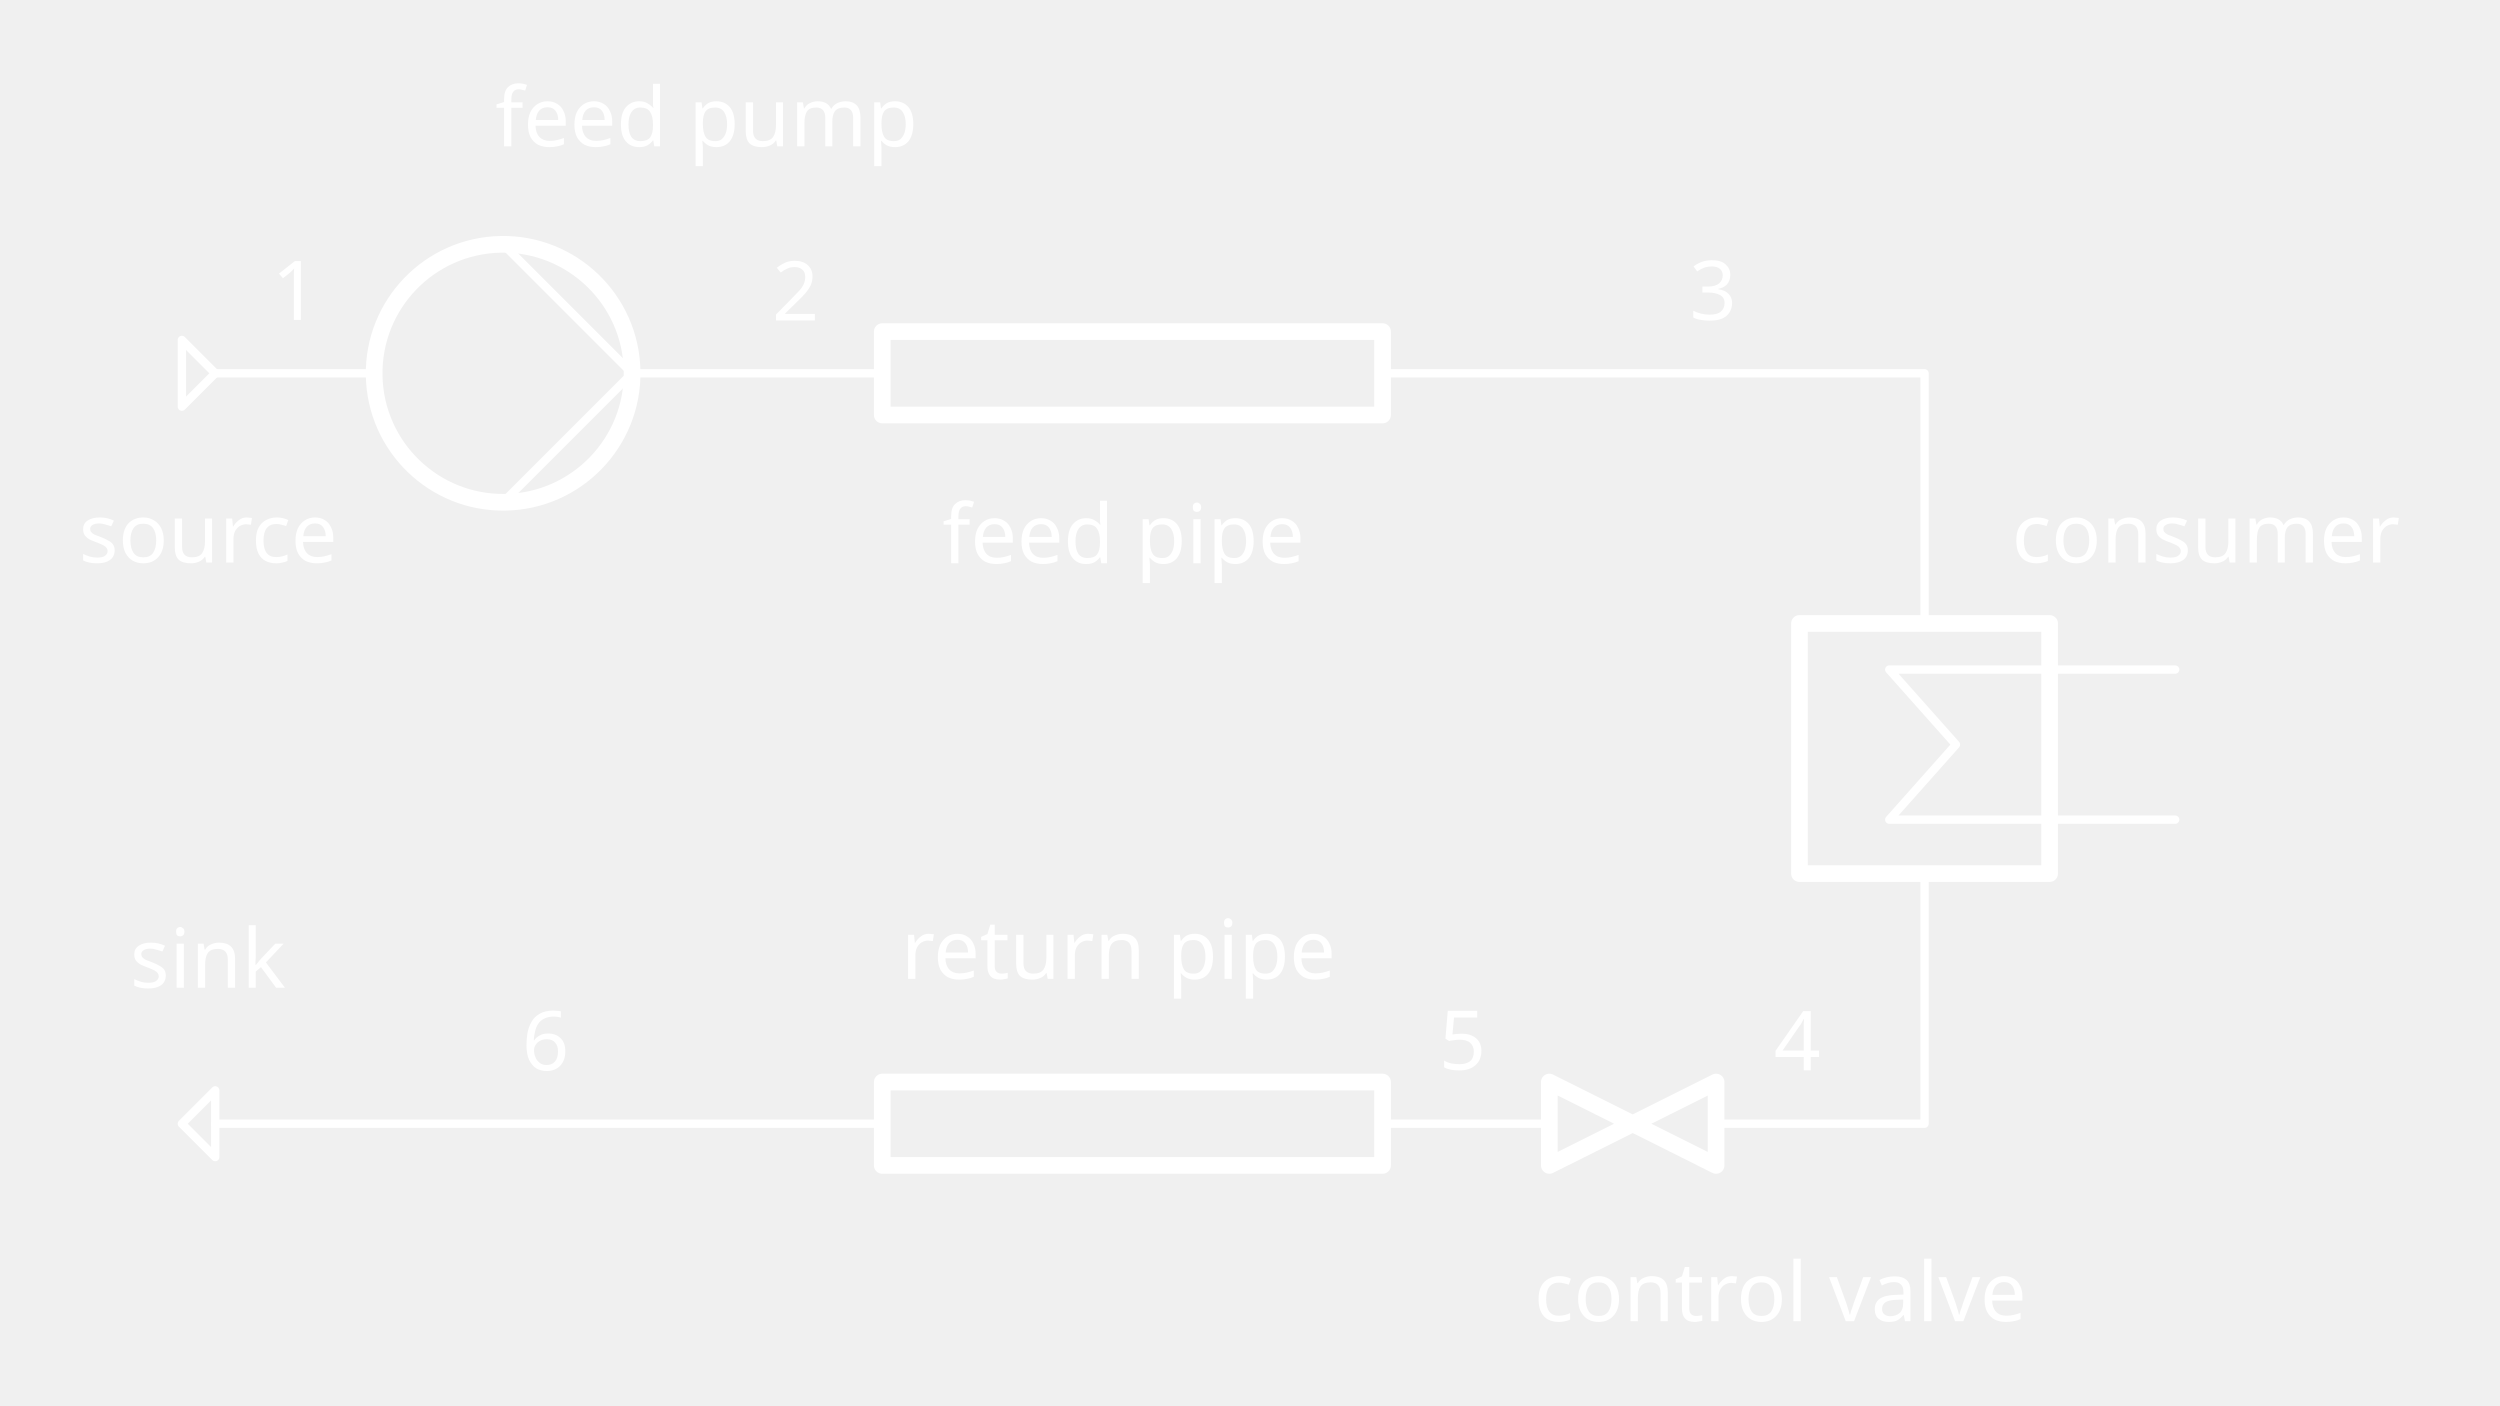
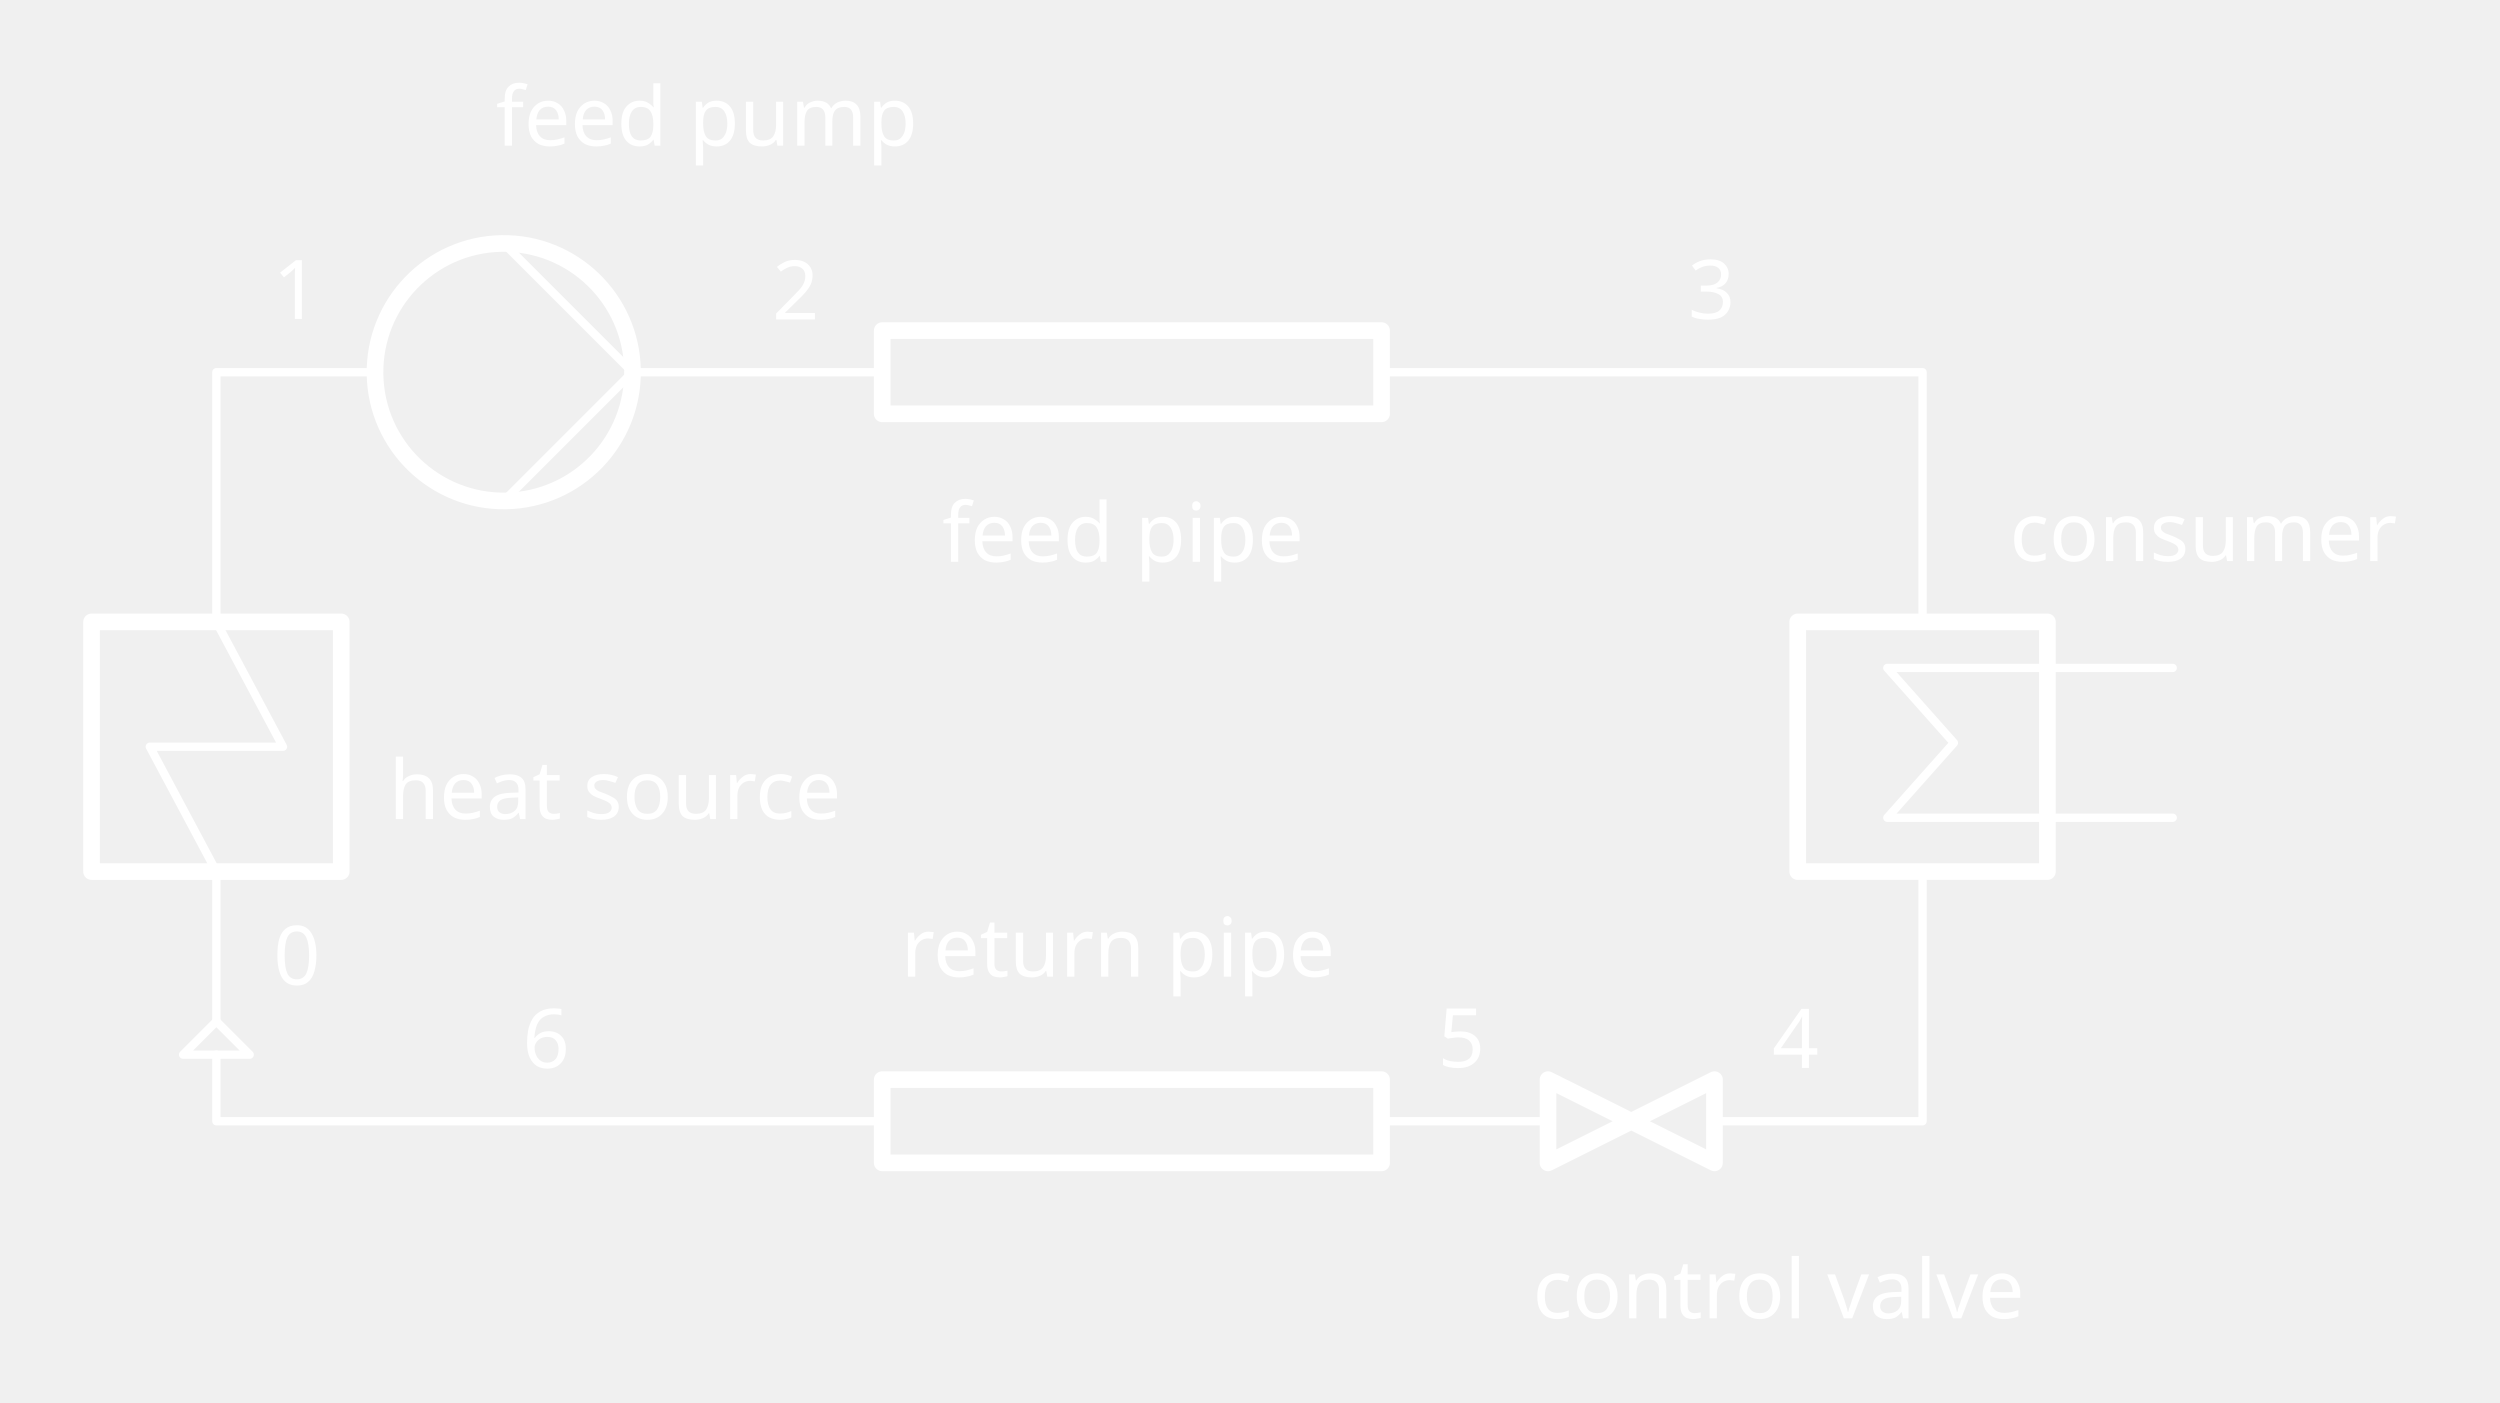
- <svg xmlns="http://www.w3.org/2000/svg" xmlns:xlink="http://www.w3.org/1999/xlink" id="svg8" version="1.1" viewBox="0 0 149.914 84.299" height="84.299mm" width="149.914mm">
+ <svg xmlns="http://www.w3.org/2000/svg" xmlns:xlink="http://www.w3.org/1999/xlink" id="svg8" version="1.1" viewBox="0 0 150.191 84.27" height="84.27mm" width="150.191mm">
  <defs id="defs2">
    <linearGradient id="linearGradient2073">
      <stop id="stop2069" offset="0" style="stop-color:#000000;stop-opacity:1;" />
      <stop id="stop2071" offset="1" style="stop-color:#000000;stop-opacity:0;" />
    </linearGradient>
    <rect id="rect1009" height="0" width="12.5" y="-75" x="50" />
    <linearGradient gradientTransform="translate(0.2924316,-2.377988)" gradientUnits="userSpaceOnUse" y2="204.982" x2="223.365" y1="204.982" x1="221.694" id="linearGradient2075" xlink:href="#linearGradient2073" />
  </defs>
-   <g id="layer1" transform="translate(-62.09365,-32.61496)">
+   <g id="layer1" transform="translate(-61.99998,-32.63907)">
    <g transform="matrix(0,1,1,0,332.6612,-166.4678)" id="g2293-1" style="stroke-width:1;stroke-linecap:round;stroke-linejoin:round;stroke-miterlimit:4;stroke-dasharray:none;stroke:#ffffff;stroke-opacity:1">
      <path style="fill:none;stroke:#ffffff;stroke-width:0.5;stroke-linecap:round;stroke-linejoin:round;stroke-miterlimit:4;stroke-dasharray:none;stroke-opacity:1" d="m 248.234,-140.132 3e-5,-17.146 -4.5,4 -4.5,-4 -1e-5,17.146" id="path984-0-9-9-9" />
      <path id="rect986-1-1-0-2" style="fill:none;stroke:#ffffff;stroke-width:1;stroke-linecap:round;stroke-linejoin:round;stroke-miterlimit:4;stroke-dasharray:none;stroke-opacity:1" d="m 236.468,-162.661 15,1e-5 v 15 h -15 z" />
+     </g>
+     <g transform="matrix(0,1,1,0,230.1611,-166.4677)" id="g2293-1-3" style="stroke-width:1;stroke-linecap:round;stroke-linejoin:round;stroke-miterlimit:4;stroke-dasharray:none;stroke:#ffffff;stroke-opacity:1">
+       <path id="rect986-1-1-0-2-6" style="fill:none;stroke:#ffffff;stroke-width:1;stroke-linecap:round;stroke-linejoin:round;stroke-miterlimit:4;stroke-dasharray:none;stroke-opacity:1" d="m 236.468,-162.661 15,1e-5 v 15 h -15 z" />
    </g>
    <path style="fill:none;stroke:#ffffff;stroke-width:1;stroke-linecap:round;stroke-linejoin:round;stroke-miterlimit:4;stroke-dasharray:none;stroke-opacity:1" d="m 165,102.5 v -5 l -10,5 v -5 z" id="path1057-2-6-6-9" />
    <ellipse style="color:#000000;clip-rule:nonzero;display:inline;overflow:visible;visibility:visible;isolation:auto;mix-blend-mode:normal;color-interpolation:sRGB;color-interpolation-filters:linearRGB;solid-color:#000000;solid-opacity:1;fill:none;fill-opacity:0.667;fill-rule:nonzero;stroke:#ffffff;stroke-width:1;stroke-linecap:round;stroke-linejoin:round;stroke-miterlimit:4;stroke-dasharray:none;stroke-dashoffset:0;stroke-opacity:1;color-rendering:auto;image-rendering:auto;shape-rendering:auto;text-rendering:auto;enable-background:accumulate" id="path4405-2-2-9" cx="-91.261" cy="-56.649" transform="rotate(178.9704)" rx="7.735" ry="7.735" />
    <path style="fill:none;stroke:#ffffff;stroke-width:0.5;stroke-linecap:round;stroke-linejoin:round;stroke-miterlimit:4;stroke-dasharray:none;stroke-opacity:1" d="m 92.265,62.735 7.735,-7.735 -7.735,-7.735" id="path984-0-9-9-9-7-6-9-3" />
    <path style="fill:none;stroke:#ffffff;stroke-width:1;stroke-linecap:round;stroke-linejoin:round;stroke-miterlimit:4;stroke-dasharray:none;stroke-opacity:1" d="M 145,97.5 V 102.5 h -30 v -5 z" id="path1057-2-6-6-9-6" />
    <path style="fill:none;stroke:#ffffff;stroke-width:1;stroke-linecap:round;stroke-linejoin:round;stroke-miterlimit:4;stroke-dasharray:none;stroke-opacity:1" d="m 145,52.5 v 5 h -30 v -5 z" id="path1057-2-6-6-9-6-2" />
    <path style="fill:none;stroke:#ffffff;stroke-width:0.5;stroke-linecap:round;stroke-linejoin:round;stroke-miterlimit:4;stroke-dasharray:none;stroke-opacity:1" d="m 145,100 h 10" id="path984-0-9-9-9-7-0-1-5-0-8-4-7-4" />
    <path style="fill:none;stroke:#ffffff;stroke-width:0.5;stroke-linecap:round;stroke-linejoin:round;stroke-miterlimit:4;stroke-dasharray:none;stroke-opacity:1" d="M 100,55 H 115" id="path984-0-9-9-9-7-0-1-5-0-8-4-7-5" />
-     <path style="fill:none;stroke:#ffffff;stroke-width:0.5;stroke-linecap:round;stroke-linejoin:round;stroke-miterlimit:4;stroke-dasharray:none;stroke-opacity:1" d="M 75,100 H 115" id="path984-0-9-9-9-7-0-1-5-0-8-4-7-6" />
-     <path style="fill:none;stroke:#ffffff;stroke-width:0.5;stroke-linecap:round;stroke-linejoin:round;stroke-miterlimit:4;stroke-dasharray:none;stroke-opacity:1" d="m 75,55 h 9.529" id="path984-0-9-9-9-7-0-1-5-0-8-4-7-43" />
+     <path style="fill:none;stroke:#ffffff;stroke-width:0.5;stroke-linecap:round;stroke-linejoin:round;stroke-miterlimit:4;stroke-dasharray:none;stroke-opacity:1" d="m 75,85 v 9" id="path984-0-9-9-9-7-0-1-5-0-8-4-7-5-5" />
+     <path style="fill:none;stroke:#ffffff;stroke-width:0.5;stroke-linecap:round;stroke-linejoin:round;stroke-miterlimit:4;stroke-dasharray:none;stroke-opacity:1" d="m 75,70 4,7.5 h -8 l 4,7.5" id="path984-0-9-9-9-7-0-1-5-0-8-4-7-5-5-1" />
+     <path style="fill:none;stroke:#ffffff;stroke-width:0.5;stroke-linecap:round;stroke-linejoin:round;stroke-miterlimit:4;stroke-dasharray:none;stroke-opacity:1" d="m 75,70 v -15 l 9.529,-1e-6" id="path984-0-9-9-9-7-0-1-5-0-8-4-7-43" />
+     <path style="fill:none;stroke:#ffffff;stroke-width:0.5;stroke-linecap:round;stroke-linejoin:round;stroke-miterlimit:4;stroke-dasharray:none;stroke-opacity:1" d="M 75,96 V 100 h 40" id="path984-0-9-9-9-7-0-1-5-0-8-4-7-43-7" />
    <path style="fill:none;stroke:#ffffff;stroke-width:0.5;stroke-linecap:round;stroke-linejoin:round;stroke-miterlimit:4;stroke-dasharray:none;stroke-opacity:1" d="m 177.5,70 v -15 h -32.5" id="path984-0-9-9-9-7-6-9-39" />
-     <path style="fill:none;fill-rule:evenodd;stroke:#ffffff;stroke-width:0.5;stroke-linecap:round;stroke-linejoin:round;stroke-miterlimit:4;stroke-dasharray:none;stroke-opacity:1" d="m 73,53 2,2 -2,2 z" id="path4652-12-9-60-5-4-2-2" />
-     <path style="fill:none;fill-rule:evenodd;stroke:#ffffff;stroke-width:0.5;stroke-linecap:round;stroke-linejoin:round;stroke-miterlimit:4;stroke-dasharray:none;stroke-opacity:1" d="m 75,102 -2,-2 2,-2 z" id="path4652-12-9-60-5-4-2-6" />
+     <path style="fill:none;fill-rule:evenodd;stroke:#ffffff;stroke-width:0.5;stroke-linecap:round;stroke-linejoin:round;stroke-miterlimit:4;stroke-dasharray:none;stroke-opacity:1" d="m 73,96 2,-2 2,2 z" id="path4652-12-9-60-5-4-2-2" />
    <path style="fill:none;stroke:#ffffff;stroke-width:0.5;stroke-linecap:round;stroke-linejoin:round;stroke-miterlimit:4;stroke-dasharray:none;stroke-opacity:1" d="M 177.5,85 V 100 h -12.5" id="path984-0-9-9-9-7-6-9-39-7" />
-     <text id="text1025-3-9-3-3-5" y="66.347" x="182.74" style="font-size:4.939px;line-height:1.25;font-family:sans-serif;stroke-width:0.265;stroke-linecap:round;stroke-linejoin:round;fill:#ffffff;fill-opacity:1;" xml:space="preserve">
-       <tspan style="stroke-width:0.265;stroke-linecap:round;stroke-linejoin:round;fill:#ffffff;fill-opacity:1;" y="66.347" x="182.74" id="tspan1023-6-9-1-6-2">consumer</tspan>
+     <text id="text1025-3-9-3-3-5" y="66.347" x="182.74" style="font-size:4.939px;line-height:1.25;font-family:sans-serif;stroke-width:0.265;stroke-linecap:round;stroke-linejoin:round;fill:#ffffff;fill-opacity:1" xml:space="preserve">
+       <tspan style="stroke-width:0.265;stroke-linecap:round;stroke-linejoin:round;fill:#ffffff;fill-opacity:1" y="66.347" x="182.74" id="tspan1023-6-9-1-6-2">consumer</tspan>
    </text>
-     <text id="text1025-3-9-3-3-5-2" y="111.839" x="154.09" style="font-size:4.939px;line-height:1.25;font-family:sans-serif;stroke-width:0.265;stroke-linecap:round;stroke-linejoin:round;fill:#ffffff;fill-opacity:1;" xml:space="preserve">
-       <tspan style="stroke-width:0.265;stroke-linecap:round;stroke-linejoin:round;fill:#ffffff;fill-opacity:1;" y="111.839" x="154.09" id="tspan1023-6-9-1-6-2-8">control valve</tspan>
+     <text id="text1025-3-9-3-3-5-2" y="111.839" x="154.09" style="font-size:4.939px;line-height:1.25;font-family:sans-serif;stroke-width:0.265;stroke-linecap:round;stroke-linejoin:round;fill:#ffffff;fill-opacity:1" xml:space="preserve">
+       <tspan style="stroke-width:0.265;stroke-linecap:round;stroke-linejoin:round;fill:#ffffff;fill-opacity:1" y="111.839" x="154.09" id="tspan1023-6-9-1-6-2-8">control valve</tspan>
    </text>
-     <text id="text1025-3-9-3-3-5-2-7" y="91.311" x="116.126" style="font-size:4.939px;line-height:1.25;font-family:sans-serif;stroke-width:0.265;stroke-linecap:round;stroke-linejoin:round;fill:#ffffff;fill-opacity:1;" xml:space="preserve">
-       <tspan style="stroke-width:0.265;stroke-linecap:round;stroke-linejoin:round;fill:#ffffff;fill-opacity:1;" y="91.311" x="116.126" id="tspan1023-6-9-1-6-2-8-3">return pipe</tspan>
+     <text id="text1025-3-9-3-3-5-2-7" y="91.311" x="116.126" style="font-size:4.939px;line-height:1.25;font-family:sans-serif;stroke-width:0.265;stroke-linecap:round;stroke-linejoin:round;fill:#ffffff;fill-opacity:1" xml:space="preserve">
+       <tspan style="stroke-width:0.265;stroke-linecap:round;stroke-linejoin:round;fill:#ffffff;fill-opacity:1" y="91.311" x="116.126" id="tspan1023-6-9-1-6-2-8-3">return pipe</tspan>
    </text>
-     <text id="text1025-3-9-3-3-5-2-7-1" y="66.391" x="118.596" style="font-size:4.939px;line-height:1.25;font-family:sans-serif;stroke-width:0.265;stroke-linecap:round;stroke-linejoin:round;fill:#ffffff;fill-opacity:1;" xml:space="preserve">
-       <tspan style="stroke-width:0.265;stroke-linecap:round;stroke-linejoin:round;fill:#ffffff;fill-opacity:1;" y="66.391" x="118.596" id="tspan1023-6-9-1-6-2-8-3-2">feed pipe</tspan>
+     <text id="text1025-3-9-3-3-5-2-7-1" y="66.391" x="118.596" style="font-size:4.939px;line-height:1.25;font-family:sans-serif;stroke-width:0.265;stroke-linecap:round;stroke-linejoin:round;fill:#ffffff;fill-opacity:1" xml:space="preserve">
+       <tspan style="stroke-width:0.265;stroke-linecap:round;stroke-linejoin:round;fill:#ffffff;fill-opacity:1" y="66.391" x="118.596" id="tspan1023-6-9-1-6-2-8-3-2">feed pipe</tspan>
    </text>
-     <text id="text1025-3-9-3-3-5-2-7-1-0" y="41.391" x="91.789" style="font-size:4.939px;line-height:1.25;font-family:sans-serif;stroke-width:0.265;stroke-linecap:round;stroke-linejoin:round;fill:#ffffff;fill-opacity:1;" xml:space="preserve">
-       <tspan style="stroke-width:0.265;stroke-linecap:round;stroke-linejoin:round;fill:#ffffff;fill-opacity:1;" y="41.391" x="91.789" id="tspan1023-6-9-1-6-2-8-3-2-0">feed pump</tspan>
+     <text id="text1025-3-9-3-3-5-2-7-1-0" y="41.391" x="91.789" style="font-size:4.939px;line-height:1.25;font-family:sans-serif;stroke-width:0.265;stroke-linecap:round;stroke-linejoin:round;fill:#ffffff;fill-opacity:1" xml:space="preserve">
+       <tspan style="stroke-width:0.265;stroke-linecap:round;stroke-linejoin:round;fill:#ffffff;fill-opacity:1" y="41.391" x="91.789" id="tspan1023-6-9-1-6-2-8-3-2-0">feed pump</tspan>
    </text>
-     <text id="text1025-3-9-3-3-5-2-7-1-3" y="91.844" x="69.895" style="font-size:4.939px;line-height:1.25;font-family:sans-serif;stroke-width:0.265;stroke-linecap:round;stroke-linejoin:round;fill:#ffffff;fill-opacity:1;" xml:space="preserve">
-       <tspan style="stroke-width:0.265;stroke-linecap:round;stroke-linejoin:round;fill:#ffffff;fill-opacity:1;" y="91.844" x="69.895" id="tspan1023-6-9-1-6-2-8-3-2-7">sink</tspan>
+     <text id="text1025-3-9-3-3-5-2-7-1-0-2" y="81.841" x="85.356" style="font-size:4.939px;line-height:1.25;font-family:sans-serif;stroke-width:0.265;stroke-linecap:round;stroke-linejoin:round;fill:#ffffff;fill-opacity:1" xml:space="preserve">
+       <tspan style="stroke-width:0.265;stroke-linecap:round;stroke-linejoin:round;fill:#ffffff;fill-opacity:1" y="81.841" x="85.356" id="tspan1023-6-9-1-6-2-8-3-2-0-7">heat source</tspan>
    </text>
-     <text id="text1025-3-9-3-3-5-2-7-1-2" y="66.347" x="66.828" style="font-size:4.939px;line-height:1.25;font-family:sans-serif;stroke-width:0.265;stroke-linecap:round;stroke-linejoin:round;fill:#ffffff;fill-opacity:1;" xml:space="preserve">
-       <tspan style="stroke-width:0.265;stroke-linecap:round;stroke-linejoin:round;fill:#ffffff;fill-opacity:1;" y="66.347" x="66.828" id="tspan1023-6-9-1-6-2-8-3-2-6">source</tspan>
+     <text xml:space="preserve" style="font-size:4.939px;line-height:1.25;font-family:sans-serif;stroke-width:0.265;stroke-linecap:round;stroke-linejoin:round;fill:#ffffff;fill-opacity:1" x="78.385" y="51.8" id="text1297-0-9-8-6-9-4-7-6-7-8-6-9-5-9">
+       <tspan id="tspan1295-2-3-0-3-5-7-3-5-0-5-24-7-1-8" x="78.385" y="51.8" style="stroke-width:0.265;stroke-linecap:round;stroke-linejoin:round;fill:#ffffff;fill-opacity:1">1</tspan>
    </text>
-     <text xml:space="preserve" style="font-size:4.939px;line-height:1.25;font-family:sans-serif;stroke-width:0.265;stroke-linecap:round;stroke-linejoin:round;fill:#ffffff;fill-opacity:1;" x="78.385" y="51.8" id="text1297-0-9-8-6-9-4-7-6-7-8-6-9-5-9">
-       <tspan id="tspan1295-2-3-0-3-5-7-3-5-0-5-24-7-1-8" x="78.385" y="51.8" style="stroke-width:0.265;stroke-linecap:round;stroke-linejoin:round;fill:#ffffff;fill-opacity:1;">1</tspan>
+     <text xml:space="preserve" style="font-size:4.939px;line-height:1.25;font-family:sans-serif;stroke-width:0.265;stroke-linecap:round;stroke-linejoin:round;fill:#ffffff;fill-opacity:1" x="78.43" y="91.798" id="text1297-0-9-8-6-9-4-7-6-7-8-6-9-5-9-2">
+       <tspan id="tspan1295-2-3-0-3-5-7-3-5-0-5-24-7-1-8-9" x="78.43" y="91.798" style="stroke-width:0.265;stroke-linecap:round;stroke-linejoin:round;fill:#ffffff;fill-opacity:1">0</tspan>
    </text>
-     <text xml:space="preserve" style="font-size:4.939px;line-height:1.25;font-family:sans-serif;stroke-width:0.265;stroke-linecap:round;stroke-linejoin:round;fill:#ffffff;fill-opacity:1;" x="108.396" y="51.833" id="text1297-0-9-8-6-9-4-7-6-7-8-6-9-5-98">
-       <tspan id="tspan1295-2-3-0-3-5-7-3-5-0-5-24-7-1-7" x="108.396" y="51.833" style="stroke-width:0.265;stroke-linecap:round;stroke-linejoin:round;fill:#ffffff;fill-opacity:1;">2</tspan>
+     <text xml:space="preserve" style="font-size:4.939px;line-height:1.25;font-family:sans-serif;stroke-width:0.265;stroke-linecap:round;stroke-linejoin:round;fill:#ffffff;fill-opacity:1" x="108.396" y="51.833" id="text1297-0-9-8-6-9-4-7-6-7-8-6-9-5-98">
+       <tspan id="tspan1295-2-3-0-3-5-7-3-5-0-5-24-7-1-7" x="108.396" y="51.833" style="stroke-width:0.265;stroke-linecap:round;stroke-linejoin:round;fill:#ffffff;fill-opacity:1">2</tspan>
    </text>
-     <text xml:space="preserve" style="font-size:4.939px;line-height:1.25;font-family:sans-serif;stroke-width:0.265;stroke-linecap:round;stroke-linejoin:round;fill:#ffffff;fill-opacity:1;" x="163.414" y="51.795" id="text1297-0-9-8-6-9-4-7-6-7-8-6-9-5-0">
-       <tspan id="tspan1295-2-3-0-3-5-7-3-5-0-5-24-7-1-3" x="163.414" y="51.795" style="stroke-width:0.265;stroke-linecap:round;stroke-linejoin:round;fill:#ffffff;fill-opacity:1;">3</tspan>
+     <text xml:space="preserve" style="font-size:4.939px;line-height:1.25;font-family:sans-serif;stroke-width:0.265;stroke-linecap:round;stroke-linejoin:round;fill:#ffffff;fill-opacity:1" x="163.414" y="51.795" id="text1297-0-9-8-6-9-4-7-6-7-8-6-9-5-0">
+       <tspan id="tspan1295-2-3-0-3-5-7-3-5-0-5-24-7-1-3" x="163.414" y="51.795" style="stroke-width:0.265;stroke-linecap:round;stroke-linejoin:round;fill:#ffffff;fill-opacity:1">3</tspan>
    </text>
-     <text xml:space="preserve" style="font-size:4.939px;line-height:1.25;font-family:sans-serif;stroke-width:0.265;stroke-linecap:round;stroke-linejoin:round;fill:#ffffff;fill-opacity:1;" x="168.457" y="96.795" id="text1297-0-9-8-6-9-4-7-6-7-8-6-9-5-03">
-       <tspan id="tspan1295-2-3-0-3-5-7-3-5-0-5-24-7-1-6" x="168.457" y="96.795" style="stroke-width:0.265;stroke-linecap:round;stroke-linejoin:round;fill:#ffffff;fill-opacity:1;">4</tspan>
+     <text xml:space="preserve" style="font-size:4.939px;line-height:1.25;font-family:sans-serif;stroke-width:0.265;stroke-linecap:round;stroke-linejoin:round;fill:#ffffff;fill-opacity:1" x="168.457" y="96.795" id="text1297-0-9-8-6-9-4-7-6-7-8-6-9-5-03">
+       <tspan id="tspan1295-2-3-0-3-5-7-3-5-0-5-24-7-1-6" x="168.457" y="96.795" style="stroke-width:0.265;stroke-linecap:round;stroke-linejoin:round;fill:#ffffff;fill-opacity:1">4</tspan>
    </text>
-     <text xml:space="preserve" style="font-size:4.939px;line-height:1.25;font-family:sans-serif;stroke-width:0.265;stroke-linecap:round;stroke-linejoin:round;fill:#ffffff;fill-opacity:1;" x="148.379" y="96.758" id="text1297-0-9-8-6-9-4-7-6-7-8-6-9-5-5">
-       <tspan id="tspan1295-2-3-0-3-5-7-3-5-0-5-24-7-1-5" x="148.379" y="96.758" style="stroke-width:0.265;stroke-linecap:round;stroke-linejoin:round;fill:#ffffff;fill-opacity:1;">5</tspan>
+     <text xml:space="preserve" style="font-size:4.939px;line-height:1.25;font-family:sans-serif;stroke-width:0.265;stroke-linecap:round;stroke-linejoin:round;fill:#ffffff;fill-opacity:1" x="148.379" y="96.758" id="text1297-0-9-8-6-9-4-7-6-7-8-6-9-5-5">
+       <tspan id="tspan1295-2-3-0-3-5-7-3-5-0-5-24-7-1-5" x="148.379" y="96.758" style="stroke-width:0.265;stroke-linecap:round;stroke-linejoin:round;fill:#ffffff;fill-opacity:1">5</tspan>
    </text>
-     <text xml:space="preserve" style="font-size:4.939px;line-height:1.25;font-family:sans-serif;stroke-width:0.265;stroke-linecap:round;stroke-linejoin:round;fill:#ffffff;fill-opacity:1;" x="93.399" y="96.792" id="text1297-0-9-8-6-9-4-7-6-7-8-6-9-5-1">
-       <tspan id="tspan1295-2-3-0-3-5-7-3-5-0-5-24-7-1-31" x="93.399" y="96.792" style="stroke-width:0.265;stroke-linecap:round;stroke-linejoin:round;fill:#ffffff;fill-opacity:1;">6</tspan>
+     <text xml:space="preserve" style="font-size:4.939px;line-height:1.25;font-family:sans-serif;stroke-width:0.265;stroke-linecap:round;stroke-linejoin:round;fill:#ffffff;fill-opacity:1" x="93.399" y="96.792" id="text1297-0-9-8-6-9-4-7-6-7-8-6-9-5-1">
+       <tspan id="tspan1295-2-3-0-3-5-7-3-5-0-5-24-7-1-31" x="93.399" y="96.792" style="stroke-width:0.265;stroke-linecap:round;stroke-linejoin:round;fill:#ffffff;fill-opacity:1">6</tspan>
    </text>
  </g>
</svg>
